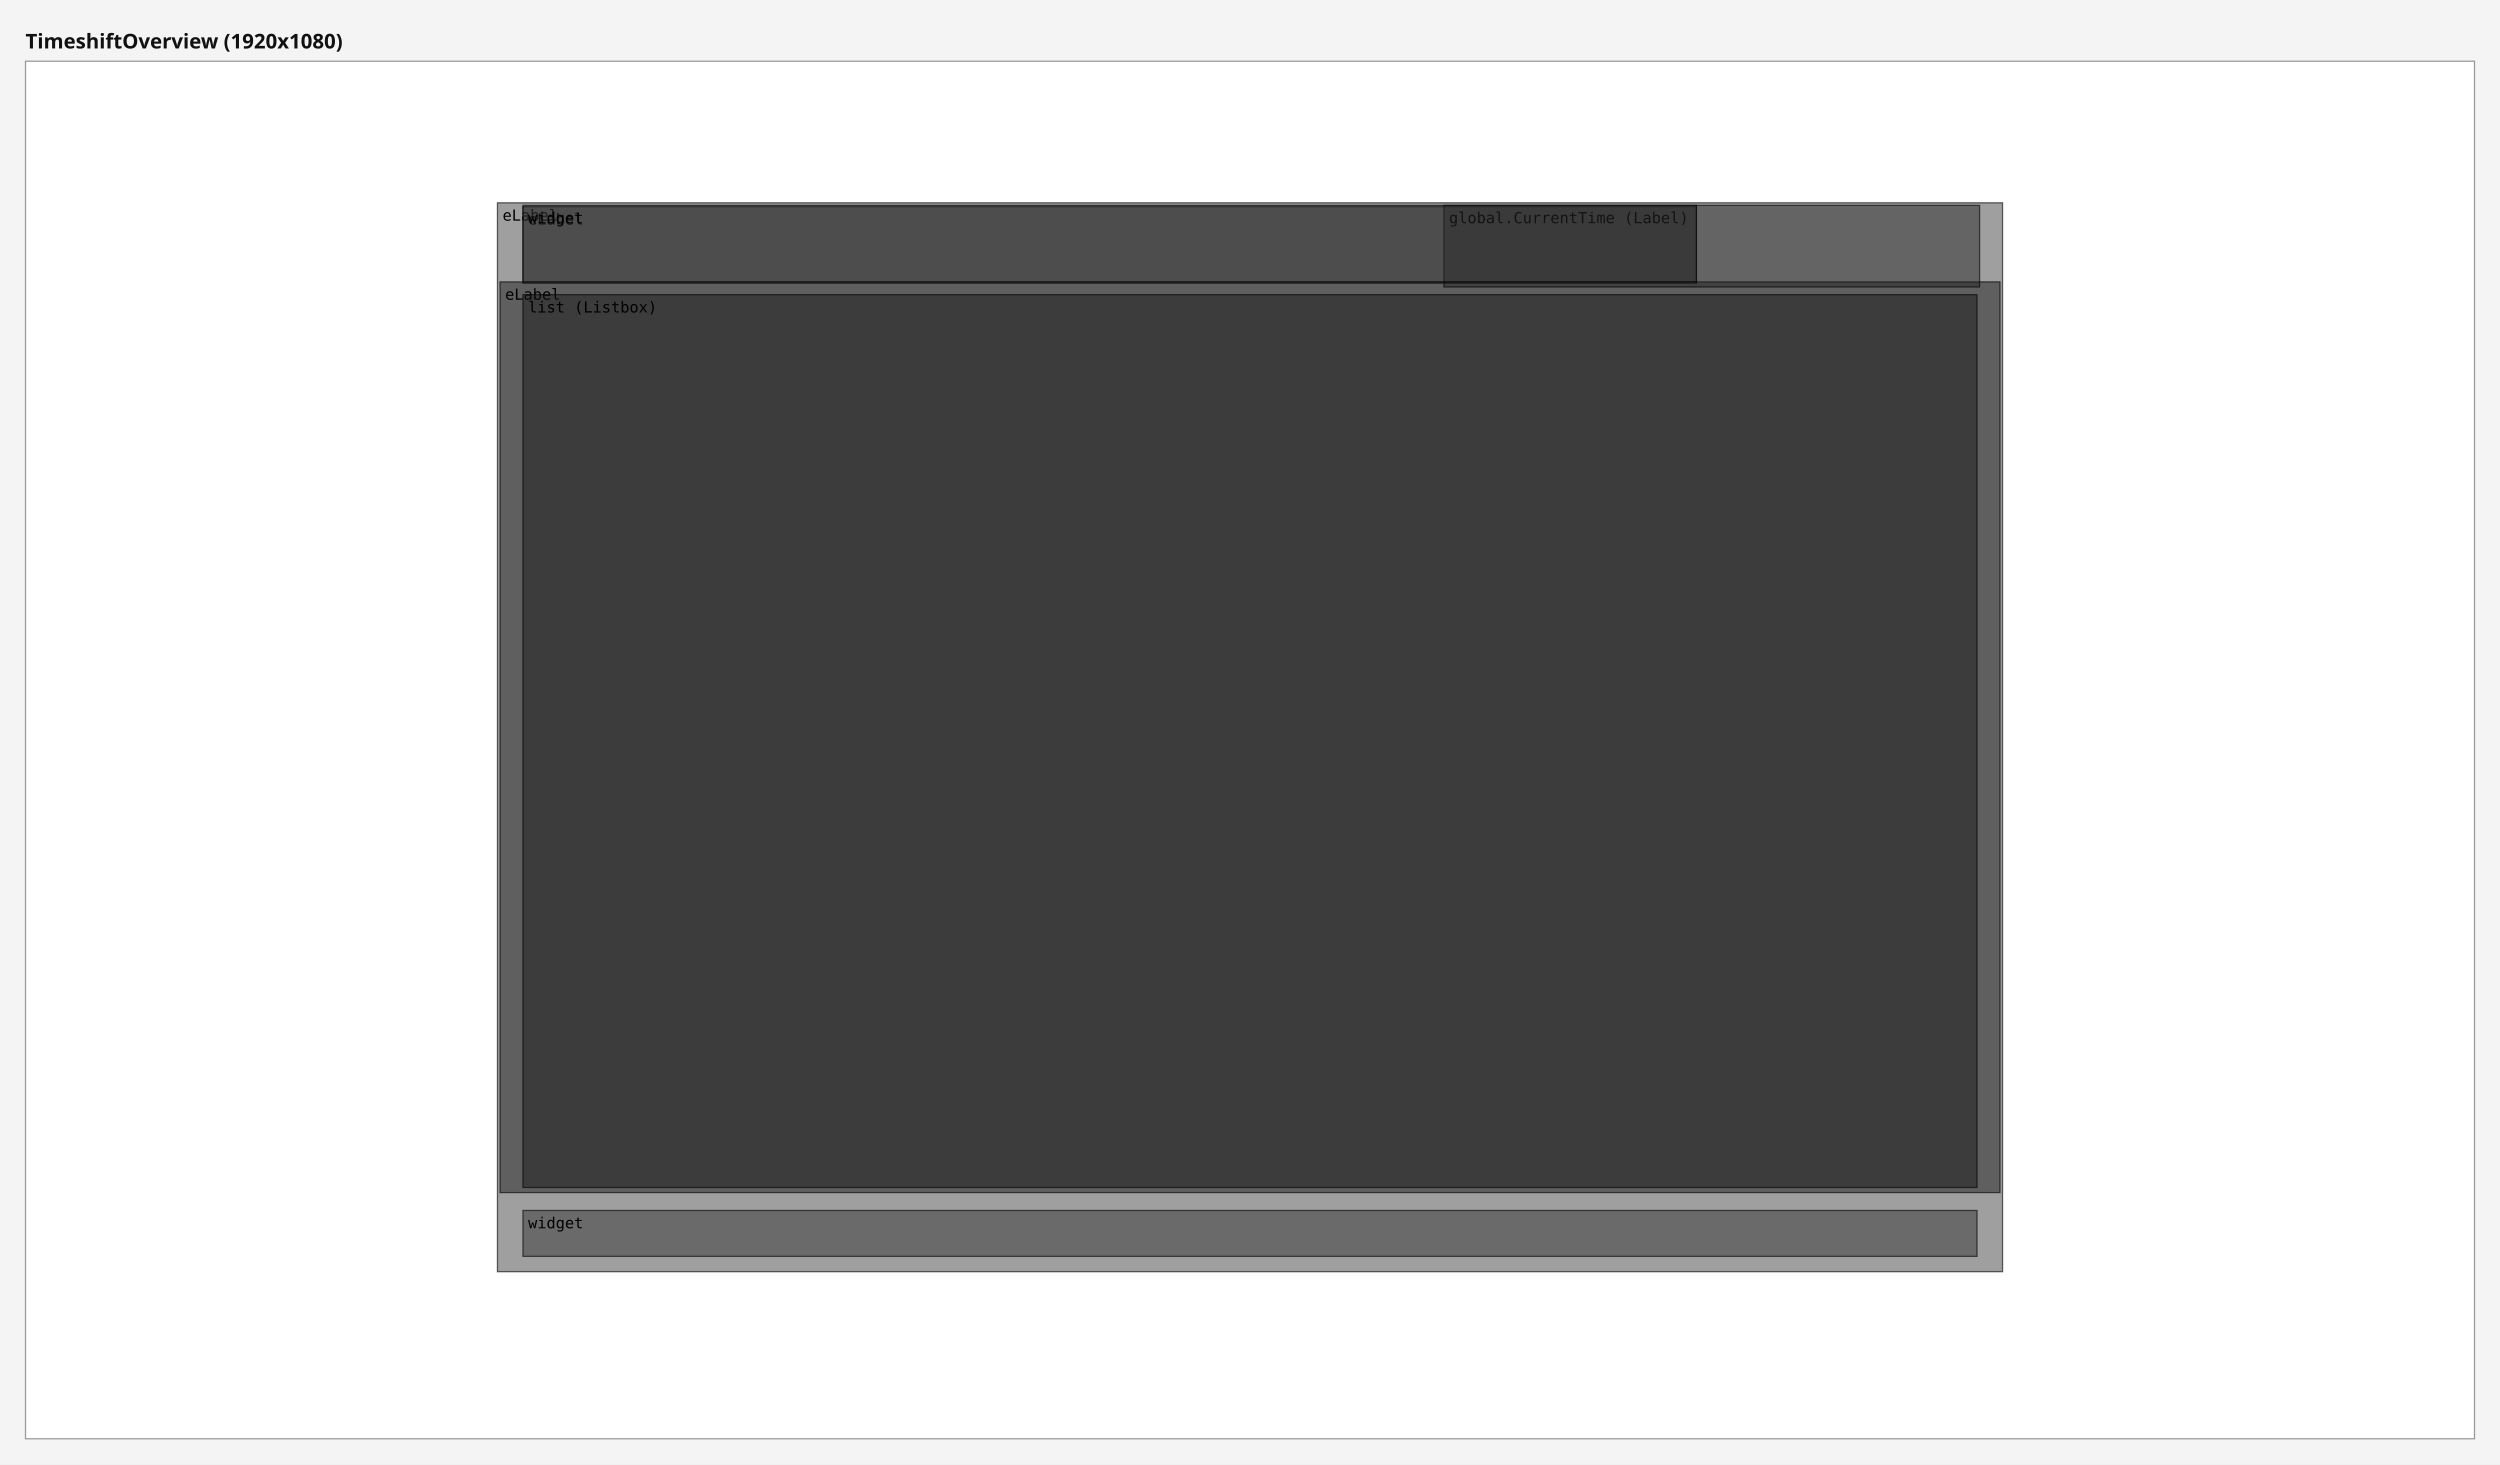
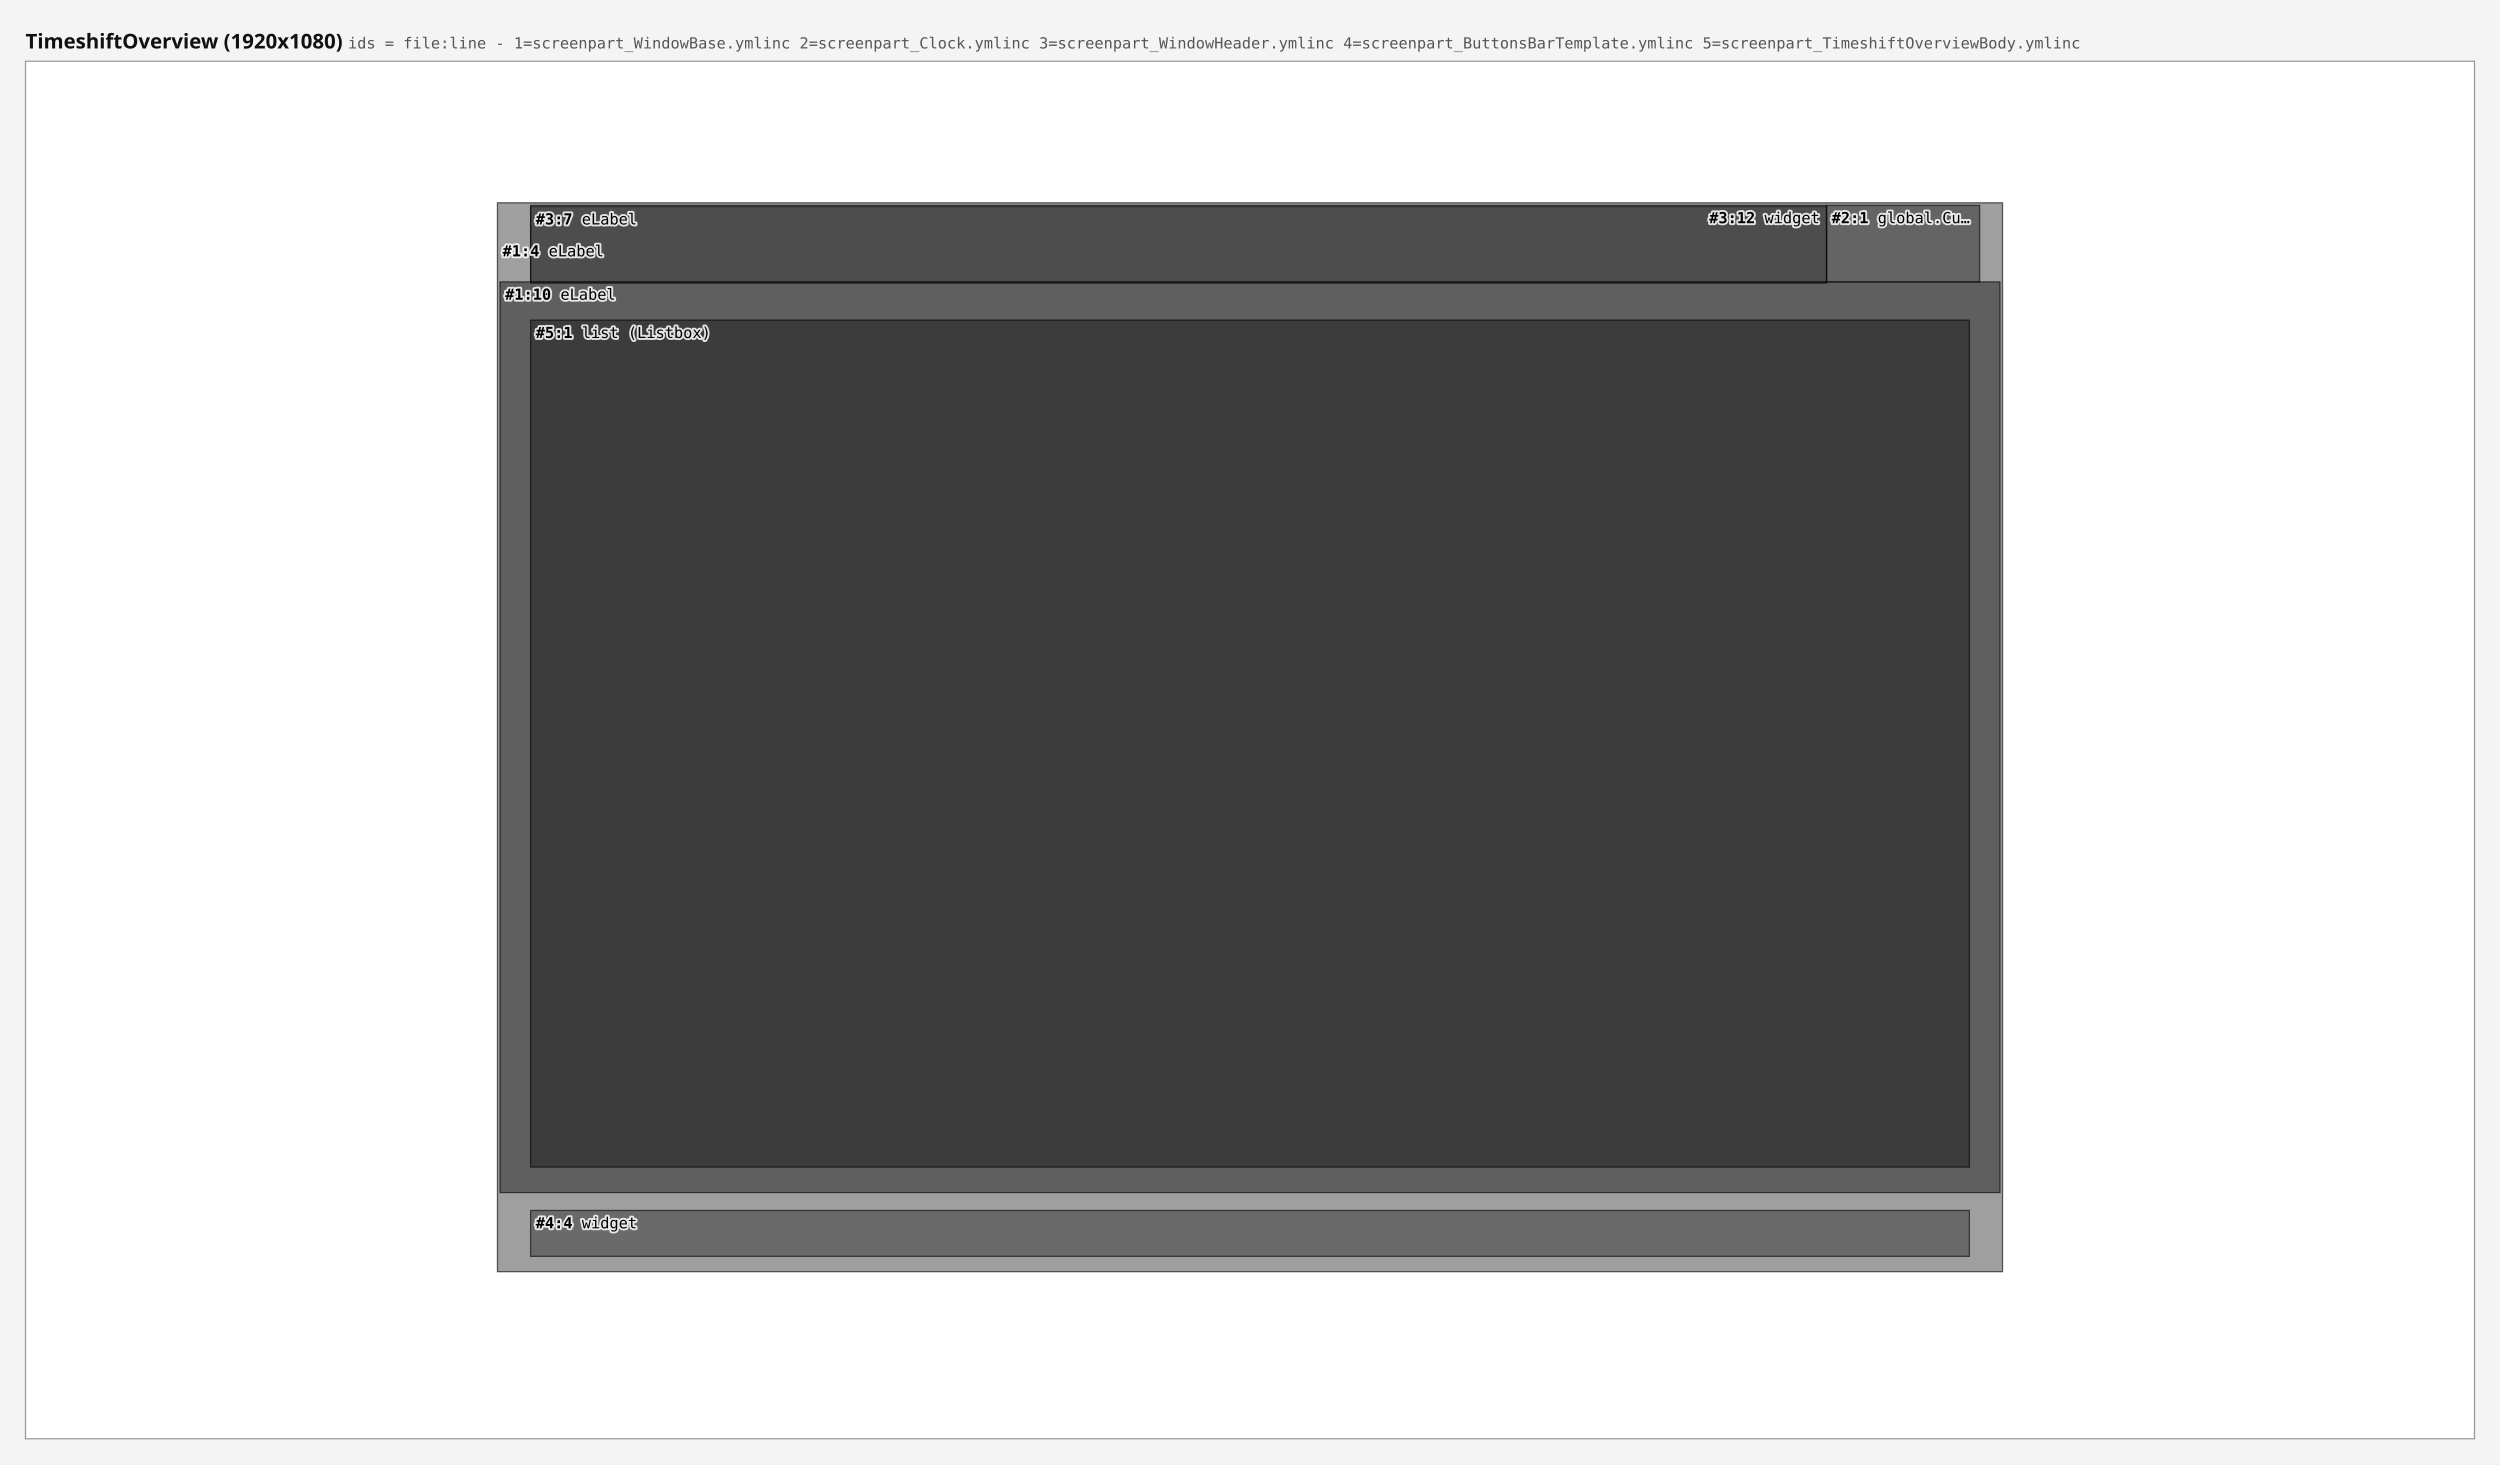
<svg xmlns="http://www.w3.org/2000/svg" width="1960" height="1148" viewBox="0 0 1960 1148">
  <rect x="0" y="0" width="1960" height="1148" fill="#f4f4f4" />
-   <text x="20" y="38" font-family="sans-serif" font-size="16" font-weight="bold" fill="#111111">TimeshiftOverview (1920x1080)</text>
+   <text x="20" y="38" font-family="sans-serif" font-size="16" font-weight="bold" fill="#111111">TimeshiftOverview (1920x1080) <tspan font-family="monospace" font-size="12" font-weight="normal" fill="#555555">ids = file:line - 1=screenpart_WindowBase.ymlinc  2=screenpart_Clock.ymlinc  3=screenpart_WindowHeader.ymlinc  4=screenpart_ButtonsBarTemplate.ymlinc  5=screenpart_TimeshiftOverviewBody.ymlinc</tspan>
+   </text>
  <g data-screen="0" transform="translate(20,48)">
    <rect x="0" y="0" width="1920" height="1080" fill="#ffffff" stroke="#999999" stroke-width="1" />
-     <g>
-       <rect data-ref="0:0" x="370" y="111" width="1180" height="838" fill="#2c2c2c" fill-opacity="0.45" stroke="#000000" stroke-opacity="0.6" stroke-width="1" />
-       <text x="374" y="125" font-family="monospace" font-size="12" fill="#000000">eLabel</text>
-     </g>
-     <g>
-       <rect data-ref="0:1" x="372" y="173" width="1176" height="714" fill="#121212" fill-opacity="0.45" stroke="#000000" stroke-opacity="0.6" stroke-width="1" />
-       <text x="376" y="187" font-family="monospace" font-size="12" fill="#000000">eLabel</text>
-     </g>
-     <g>
-       <rect data-ref="0:6" x="390" y="183" width="1140" height="700" fill="#121212" fill-opacity="0.45" stroke="#000000" stroke-opacity="0.6" stroke-width="1" />
-       <text x="394" y="197" font-family="monospace" font-size="12" fill="#000000">list (Listbox)</text>
-     </g>
-     <g>
-       <rect data-ref="0:2" x="390" y="901" width="1140" height="36" fill="#2c2c2c" fill-opacity="0.45" stroke="#000000" stroke-opacity="0.6" stroke-width="1" />
-       <text x="394" y="915" font-family="monospace" font-size="12" fill="#000000">widget</text>
-     </g>
-     <g>
-       <rect data-ref="0:4" x="390" y="114" width="920" height="60" fill="#2c2c2c" fill-opacity="0.45" stroke="#000000" stroke-opacity="0.6" stroke-width="1" />
-       <text x="394" y="128" font-family="monospace" font-size="12" fill="#000000">eLabel</text>
-     </g>
-     <g>
-       <rect data-ref="0:3" x="1112" y="113" width="420" height="64" fill="#1d1d1d" fill-opacity="0.45" stroke="#000000" stroke-opacity="0.6" stroke-width="1" />
-       <text x="1116" y="127" font-family="monospace" font-size="12" fill="#000000">global.CurrentTime (Label)</text>
-     </g>
-     <g>
-       <rect data-ref="0:5" x="390" y="113" width="920" height="60" fill="#2c2c2c" fill-opacity="0.45" stroke="#000000" stroke-opacity="0.6" stroke-width="1" />
-       <text x="394" y="127" font-family="monospace" font-size="12" fill="#000000">widget</text>
+     <rect data-ref="0:0" data-src="screenpart_WindowBase.ymlinc:4" x="370" y="111" width="1180" height="838" fill="#2c2c2c" fill-opacity="0.45" stroke="#000000" stroke-opacity="0.6" stroke-width="1" />
+     <rect data-ref="0:1" data-src="screenpart_WindowBase.ymlinc:10" x="372" y="173" width="1176" height="714" fill="#121212" fill-opacity="0.45" stroke="#000000" stroke-opacity="0.6" stroke-width="1" />
+     <rect data-ref="0:6" data-src="screenpart_TimeshiftOverviewBody.ymlinc:1" x="396" y="203" width="1128" height="664" fill="#121212" fill-opacity="0.45" stroke="#000000" stroke-opacity="0.6" stroke-width="1" />
+     <rect data-ref="0:5" data-src="screenpart_ButtonsBarTemplate.ymlinc:4" x="396" y="901" width="1128" height="36" fill="#2c2c2c" fill-opacity="0.45" stroke="#000000" stroke-opacity="0.6" stroke-width="1" />
+     <rect data-ref="0:3" data-src="screenpart_WindowHeader.ymlinc:7" x="396" y="114" width="1016" height="60" fill="#2c2c2c" fill-opacity="0.45" stroke="#000000" stroke-opacity="0.6" stroke-width="1" />
+     <rect data-ref="0:2" data-src="screenpart_Clock.ymlinc:1" x="1412" y="113" width="120" height="60" fill="#1d1d1d" fill-opacity="0.45" stroke="#000000" stroke-opacity="0.6" stroke-width="1" />
+     <rect data-ref="0:4" data-src="screenpart_WindowHeader.ymlinc:12" x="396" y="113" width="1016" height="60" fill="#2c2c2c" fill-opacity="0.45" stroke="#000000" stroke-opacity="0.6" stroke-width="1" />
+     <g pointer-events="none" font-family="monospace" font-size="12" fill="#000000" stroke="#ffffff" stroke-width="3" stroke-opacity="0.85" stroke-linejoin="round" paint-order="stroke">
+       <text x="374" y="153">
+         <tspan font-weight="bold">#1:4</tspan> eLabel</text>
+       <text x="376" y="187">
+         <tspan font-weight="bold">#1:10</tspan> eLabel</text>
+       <text x="400" y="217">
+         <tspan font-weight="bold">#5:1</tspan> list (Listbox)</text>
+       <text x="400" y="915">
+         <tspan font-weight="bold">#4:4</tspan> widget</text>
+       <text x="400" y="128">
+         <tspan font-weight="bold">#3:7</tspan> eLabel</text>
+       <text x="1416" y="127">
+         <tspan font-weight="bold">#2:1</tspan> global.Cu…</text>
+       <text x="1320" y="127">
+         <tspan font-weight="bold">#3:12</tspan> widget</text>
    </g>
  </g>
</svg>
